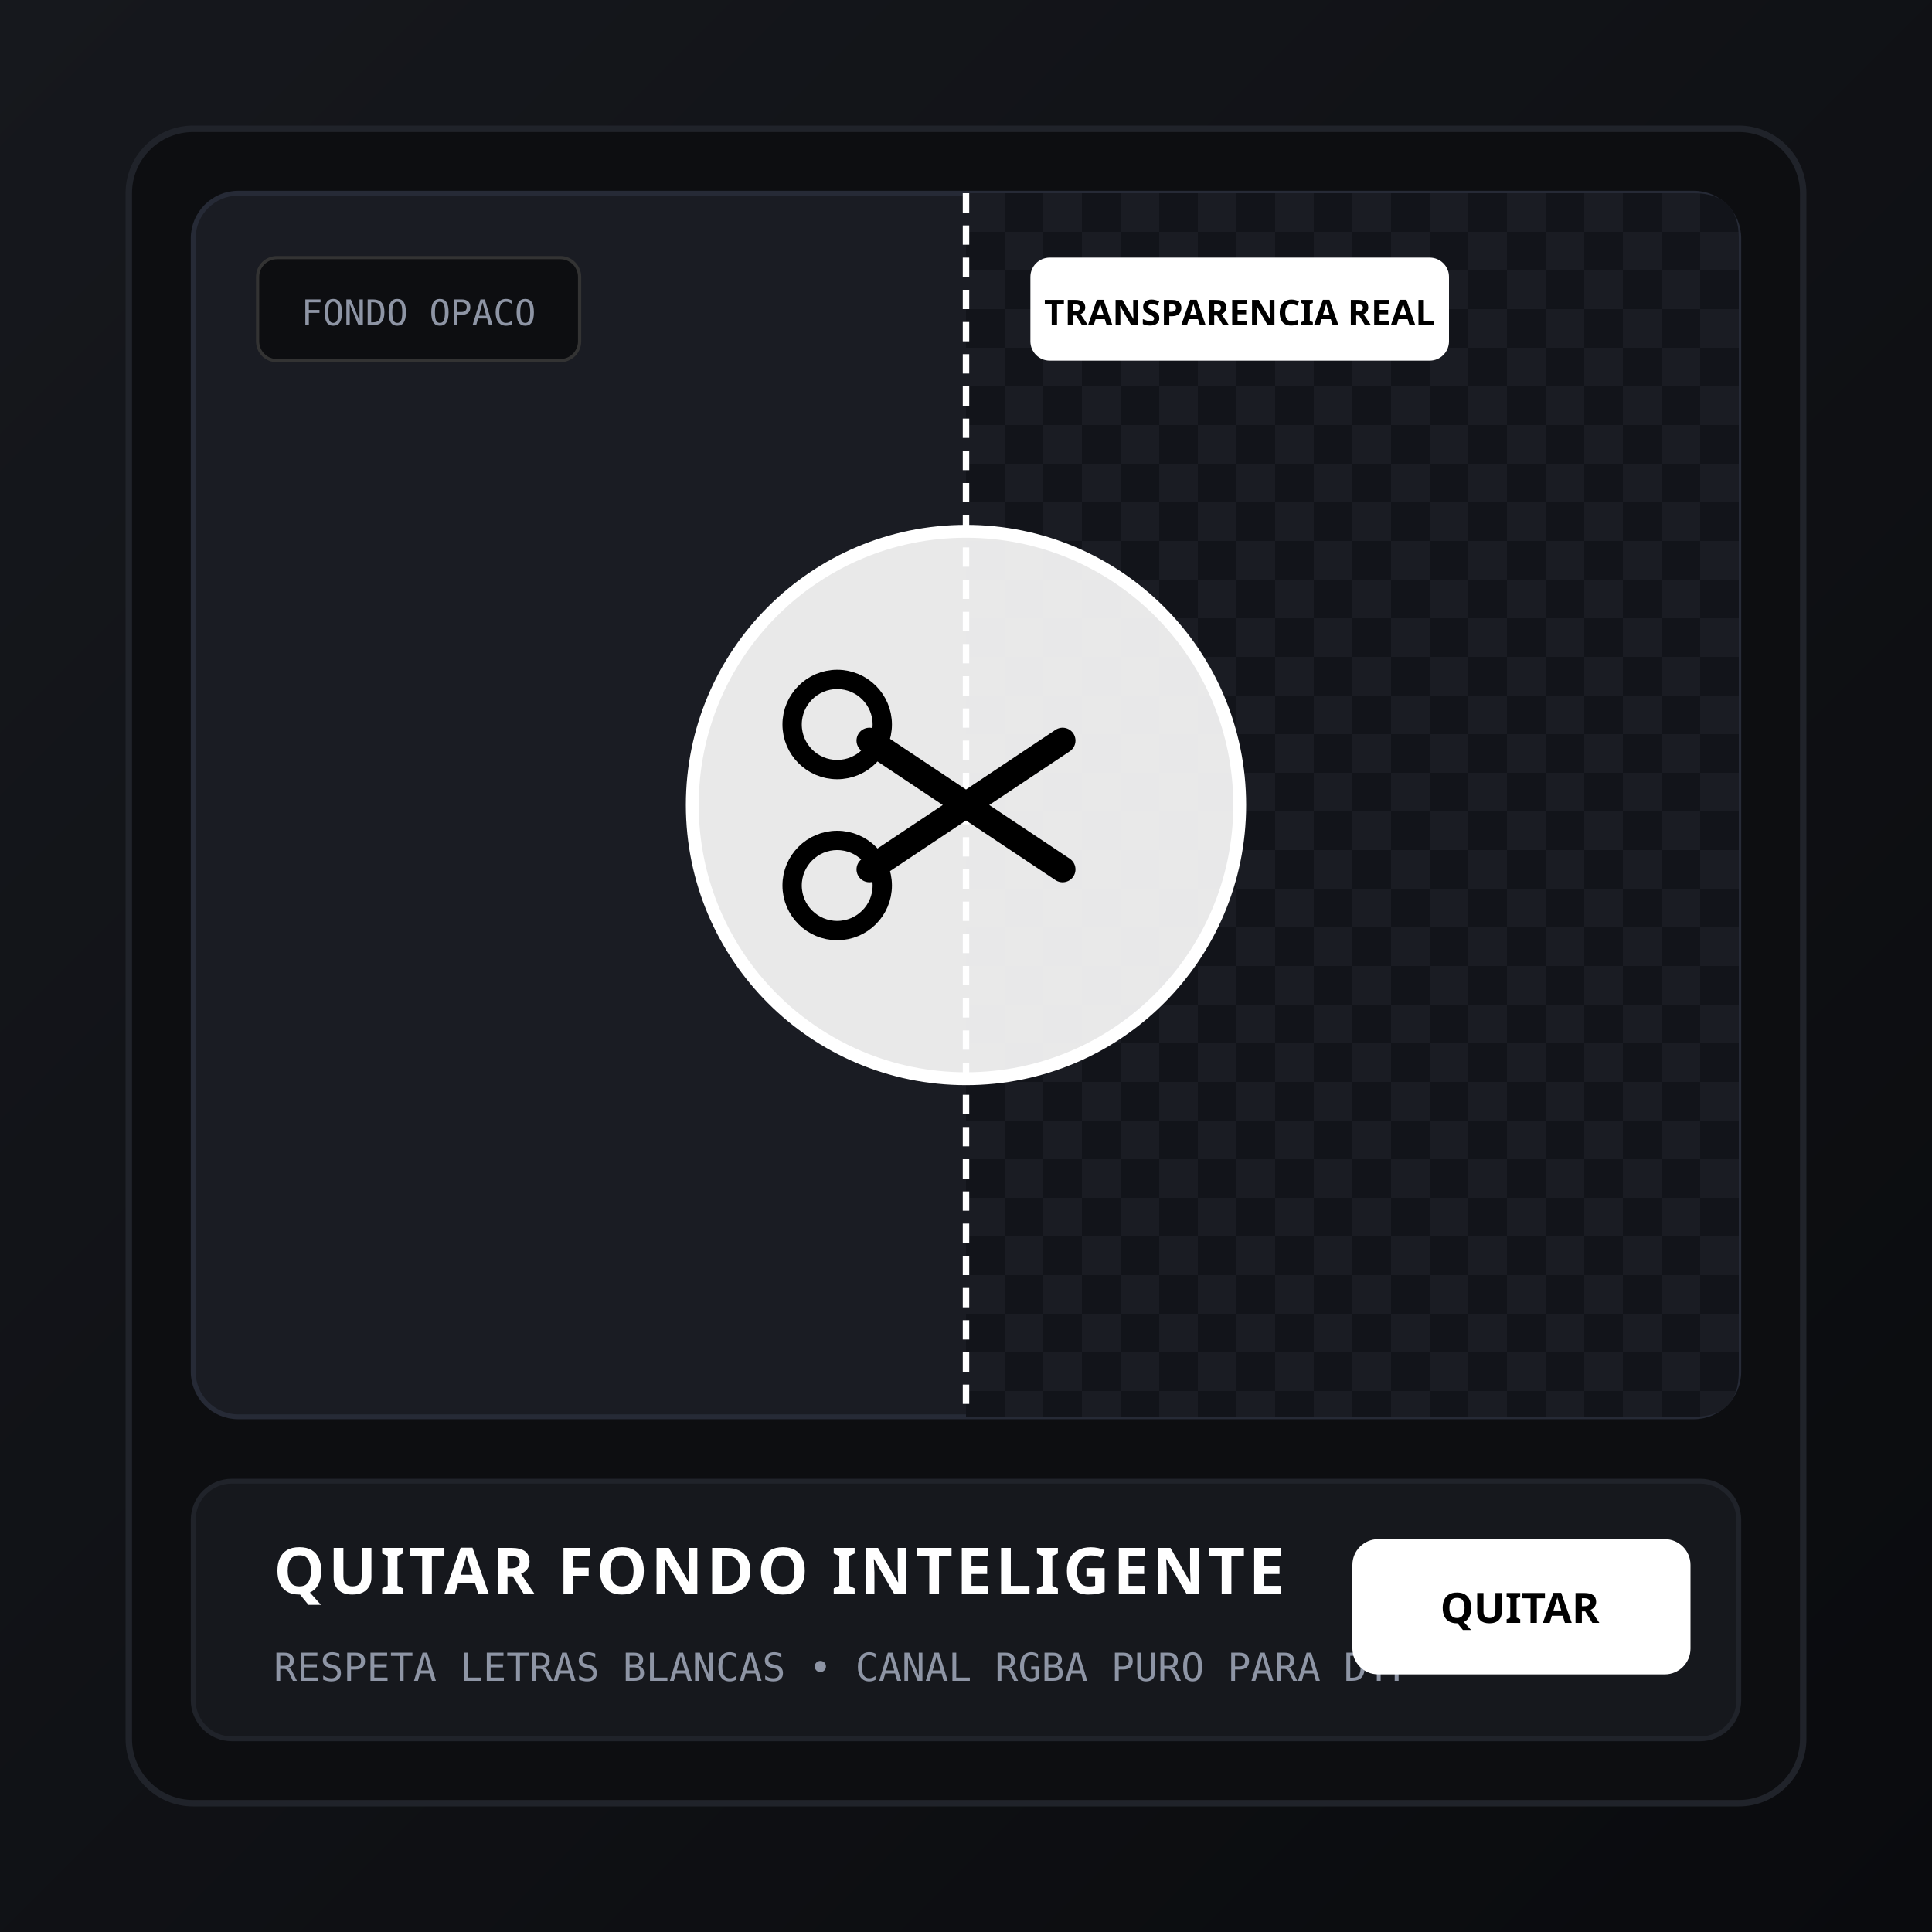
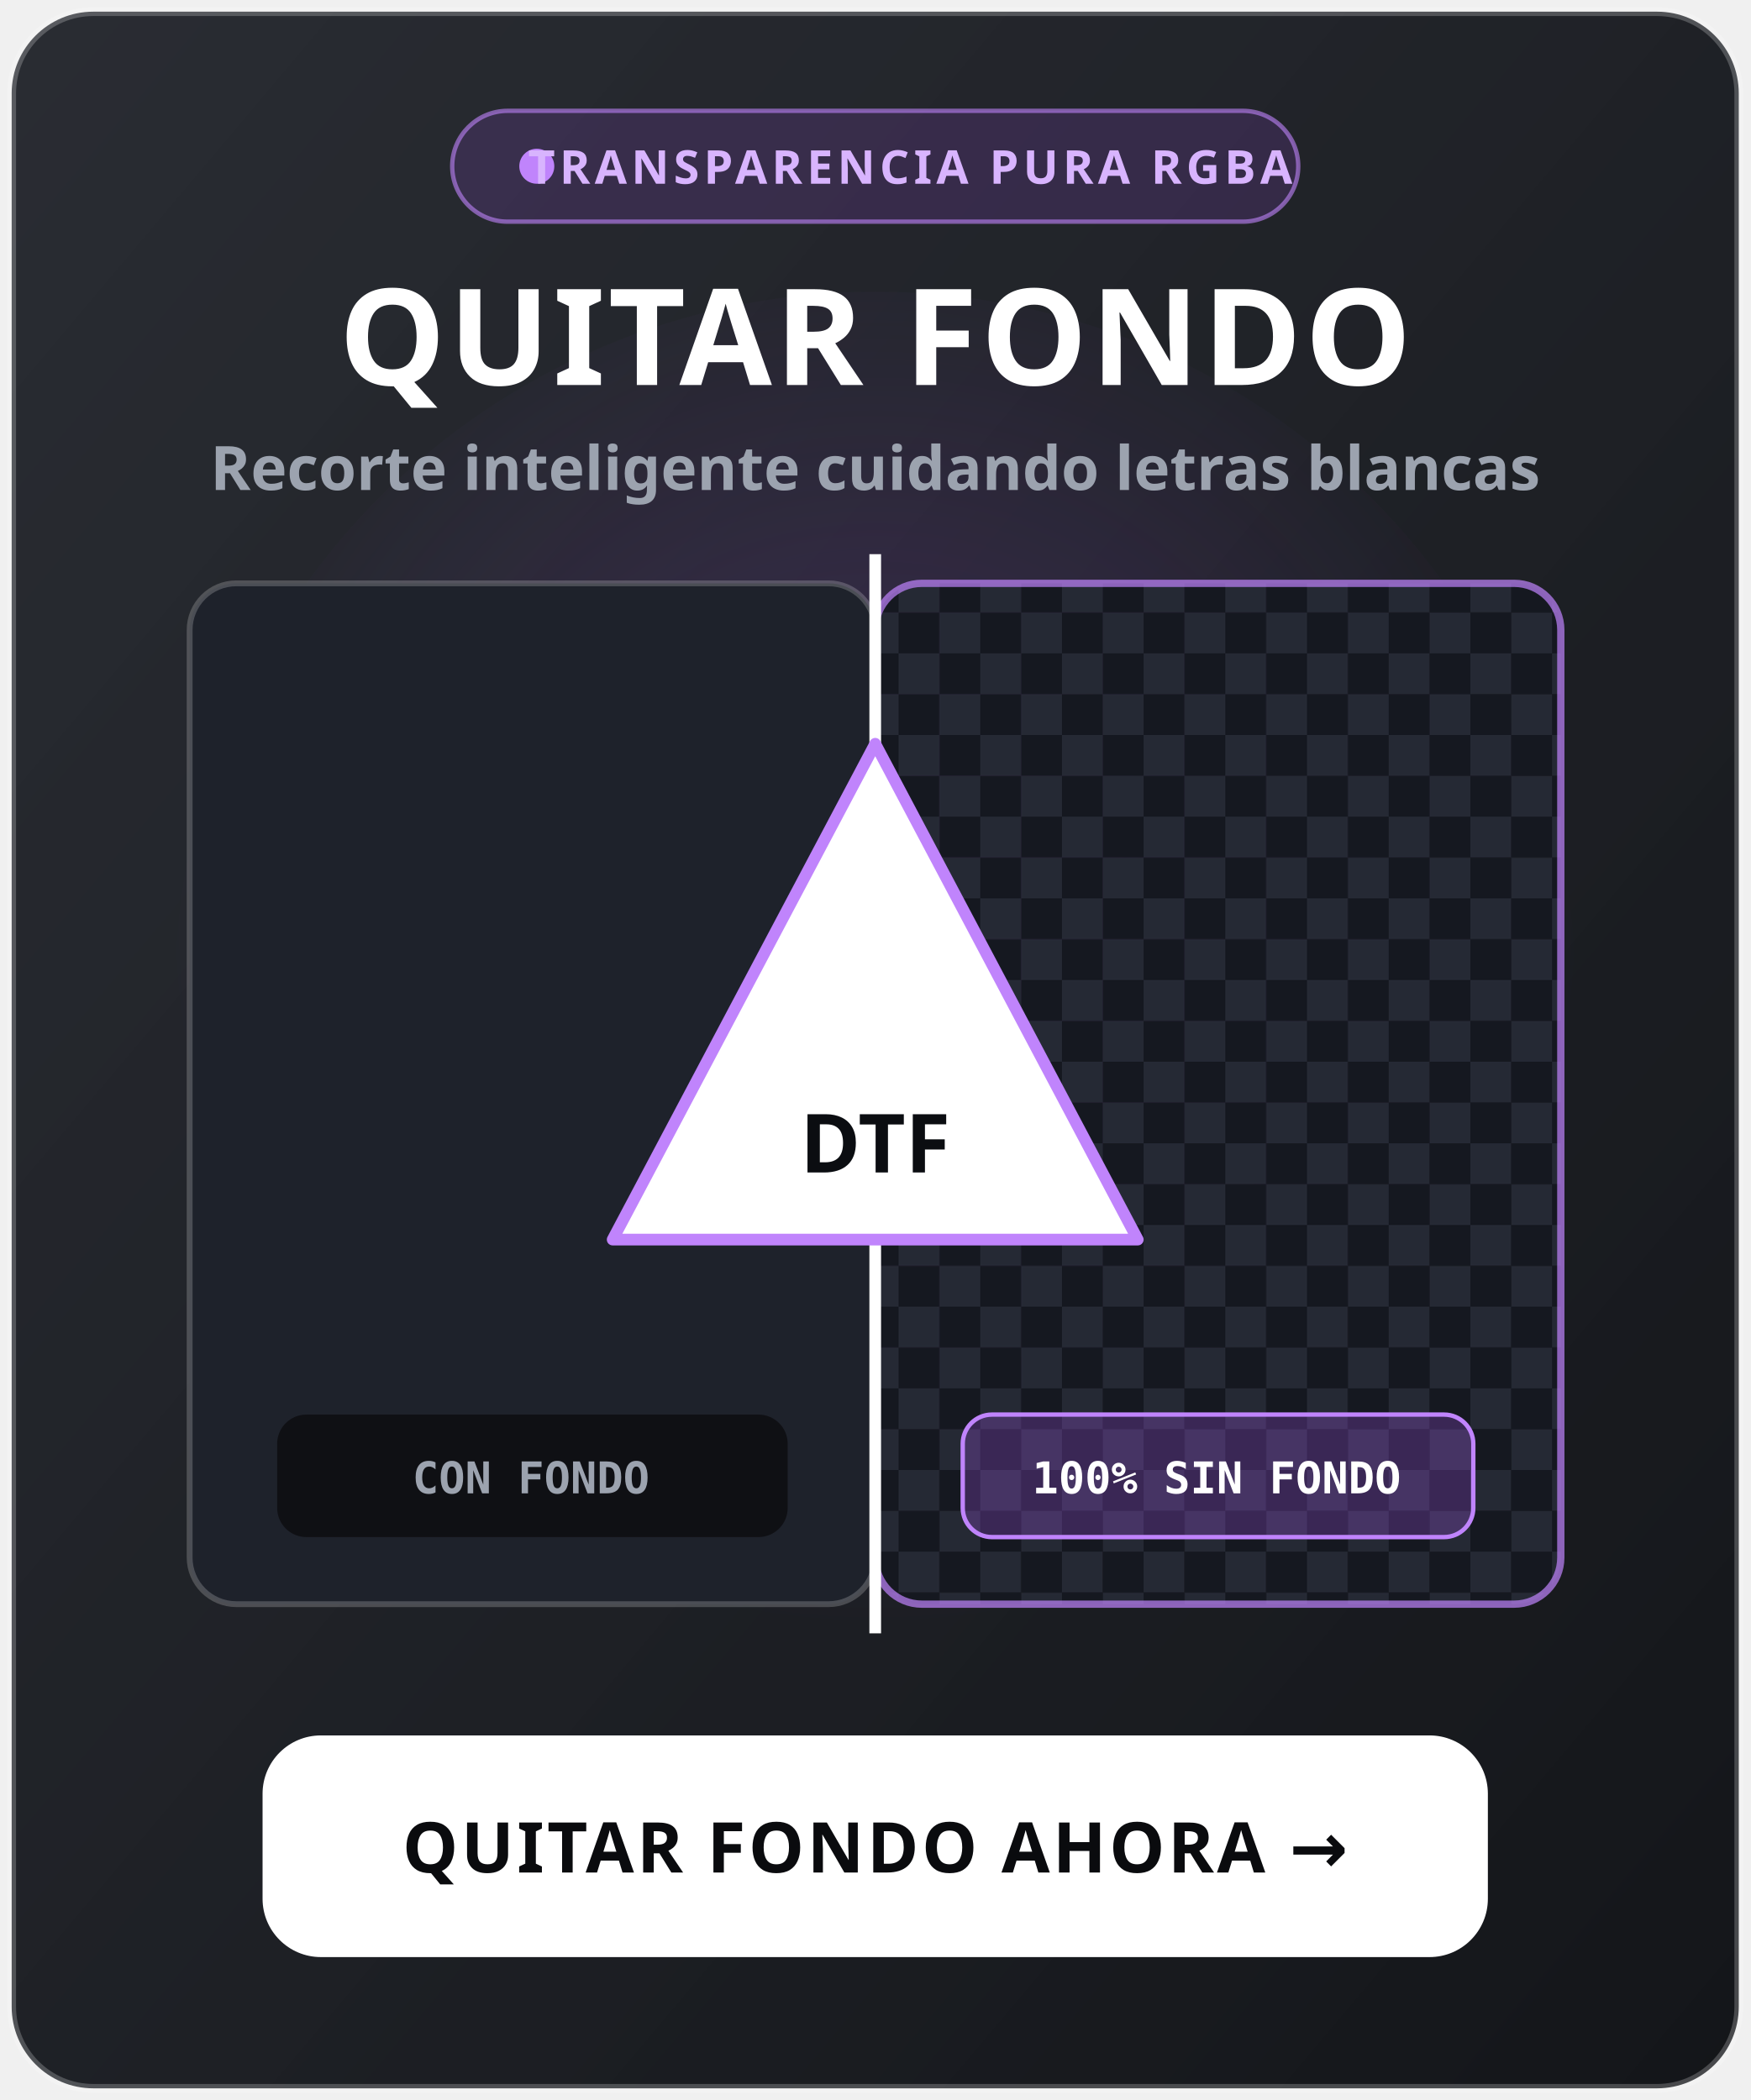
- <svg xmlns="http://www.w3.org/2000/svg" viewBox="0 0 600 600" width="100%" height="100%">
+ <svg xmlns="http://www.w3.org/2000/svg" viewBox="0 0 600 720" width="100%" height="100%">
  <defs>
-     <linearGradient id="bgGrad3" x1="0%" y1="0%" x2="100%" y2="100%">
-       <stop offset="0%" stop-color="#16181D" />
-       <stop offset="100%" stop-color="#0A0B0E" />
+     <linearGradient id="cardBg3" x1="0%" y1="0%" x2="100%" y2="100%">
+       <stop offset="0%" stop-color="#181B22" stop-opacity="0.92" />
+       <stop offset="100%" stop-color="#0B0D11" stop-opacity="0.96" />
    </linearGradient>
-     <pattern id="gridAlpha" width="24" height="24" patternUnits="userSpaceOnUse">
-       <rect width="12" height="12" fill="#1A1C23" />
-       <rect x="12" y="12" width="12" height="12" fill="#1A1C23" />
-       <rect x="12" width="12" height="12" fill="#12141A" />
-       <rect y="12" width="12" height="12" fill="#12141A" />
+     <radialGradient id="glow3" cx="50%" cy="45%" r="50%">
+       <stop offset="0%" stop-color="#A855F7" stop-opacity="0.22" />
+       <stop offset="100%" stop-color="#A855F7" stop-opacity="0" />
+     </radialGradient>
+     <pattern id="alphaGrid3" width="28" height="28" patternUnits="userSpaceOnUse">
+       <rect width="14" height="14" fill="#252934" />
+       <rect x="14" y="14" width="14" height="14" fill="#252934" />
+       <rect x="14" width="14" height="14" fill="#151820" />
+       <rect y="14" width="14" height="14" fill="#151820" />
    </pattern>
  </defs>
-   <rect width="600" height="600" fill="url(#bgGrad3)" />
-   <rect x="40" y="40" width="520" height="520" rx="20" fill="#0D0E11" stroke="#20232A" stroke-width="2" />
-   <rect x="60" y="60" width="480" height="380" rx="14" fill="#1A1C23" stroke="#262A36" stroke-width="1.5" />
-   <path d="M 300 60 L 526 60 Q 540 60 540 74 L 540 426 Q 540 440 526 440 L 300 440 Z" fill="url(#gridAlpha)" />
-   <line x1="300" y1="60" x2="300" y2="440" stroke="#FFFFFF" stroke-width="2" stroke-dasharray="6,4" />
-   <rect x="80" y="80" width="100" height="32" rx="6" fill="#0D0E11" stroke="#333" />
-   <text x="130" y="101" font-family="monospace" font-size="11" fill="#8E95A5" text-anchor="middle">FONDO OPACO</text>
-   <rect x="320" y="80" width="130" height="32" rx="6" fill="#FFFFFF" />
-   <text x="385" y="101" font-family="sans-serif" font-weight="900" font-size="11" fill="#000000" text-anchor="middle">TRANSPARENCIA REAL</text>
-   <circle cx="300" cy="250" r="85" fill="#FFFFFF" fill-opacity="0.9" stroke="#FFFFFF" stroke-width="4" />
-   <path d="M 270 230 L 330 270 M 270 270 L 330 230" stroke="#000000" stroke-width="8" stroke-linecap="round" />
-   <circle cx="260" cy="225" r="14" fill="none" stroke="#000000" stroke-width="6" />
-   <circle cx="260" cy="275" r="14" fill="none" stroke="#000000" stroke-width="6" />
-   <rect x="60" y="460" width="480" height="80" rx="12" fill="#16181D" stroke="#20232A" stroke-width="1.5" />
-   <text x="85" y="495" font-family="sans-serif" font-weight="900" font-size="20" fill="#FFFFFF" letter-spacing="1">QUITAR FONDO INTELIGENTE</text>
-   <text x="85" y="522" font-family="monospace" font-size="12" fill="#8E95A5">RESPETA LETRAS BLANCAS • CANAL RGBA PURO PARA DTF</text>
-   <rect x="420" y="478" width="105" height="42" rx="8" fill="#FFFFFF" />
-   <text x="472" y="504" font-family="sans-serif" font-weight="900" font-size="13" fill="#000000" text-anchor="middle">QUITAR</text>
+   <rect x="4" y="4" width="592" height="712" rx="28" fill="url(#cardBg3)" stroke="#FFFFFF" stroke-opacity="0.22" stroke-width="3" />
+   <circle cx="300" cy="340" r="240" fill="url(#glow3)" />
+   <rect x="155" y="38" width="290" height="38" rx="19" fill="#A855F7" fill-opacity="0.15" stroke="#C084FC" stroke-opacity="0.6" stroke-width="1.5" />
+   <circle cx="184" cy="57" r="6" fill="#C084FC" />
+   <text x="312" y="63" font-family="sans-serif" font-weight="800" font-size="16" fill="#D8B4FE" text-anchor="middle" letter-spacing="1.5">TRANSPARENCIA PURA RGBA</text>
+   <text x="300" y="132" font-family="sans-serif" font-weight="900" font-size="46" fill="#FFFFFF" text-anchor="middle" letter-spacing="1">QUITAR FONDO</text>
+   <text x="300" y="168" font-family="sans-serif" font-weight="600" font-size="21" fill="#9CA3AF" text-anchor="middle">Recorte inteligente cuidando letras blancas</text>
+   <rect x="65" y="200" width="235" height="350" rx="16" fill="#1E222B" stroke="#FFFFFF" stroke-opacity="0.2" stroke-width="2" />
+   <rect x="300" y="200" width="235" height="350" rx="16" fill="url(#alphaGrid3)" stroke="#C084FC" stroke-opacity="0.7" stroke-width="2.5" />
+   <line x1="300" y1="190" x2="300" y2="560" stroke="#FFFFFF" stroke-width="4" />
+   <circle cx="300" cy="375" r="24" fill="#FFFFFF" />
+   <text x="300" y="382" font-family="sans-serif" font-weight="900" font-size="18" fill="#0B0D11" text-anchor="middle">↔</text>
+   <polygon points="300,255 390,425 210,425" fill="#FFFFFF" stroke="#C084FC" stroke-width="4" stroke-linejoin="round" />
+   <text x="300" y="402" font-family="sans-serif" font-weight="900" font-size="28" fill="#0B0D11" text-anchor="middle">DTF</text>
+   <rect x="95" y="485" width="175" height="42" rx="10" fill="#0D0E11" fill-opacity="0.85" />
+   <text x="182" y="512" font-family="monospace" font-weight="800" font-size="15" fill="#9CA3AF" text-anchor="middle">CON FONDO</text>
+   <rect x="330" y="485" width="175" height="42" rx="10" fill="#A855F7" fill-opacity="0.25" stroke="#C084FC" stroke-width="1.5" />
+   <text x="417" y="512" font-family="monospace" font-weight="800" font-size="15" fill="#FFFFFF" text-anchor="middle">100% SIN FONDO</text>
+   <rect x="90" y="595" width="420" height="76" rx="20" fill="#FFFFFF" />
+   <text x="300" y="642" font-family="sans-serif" font-weight="900" font-size="24" fill="#0A0B0E" text-anchor="middle" letter-spacing="1">QUITAR FONDO AHORA →</text>
</svg>
